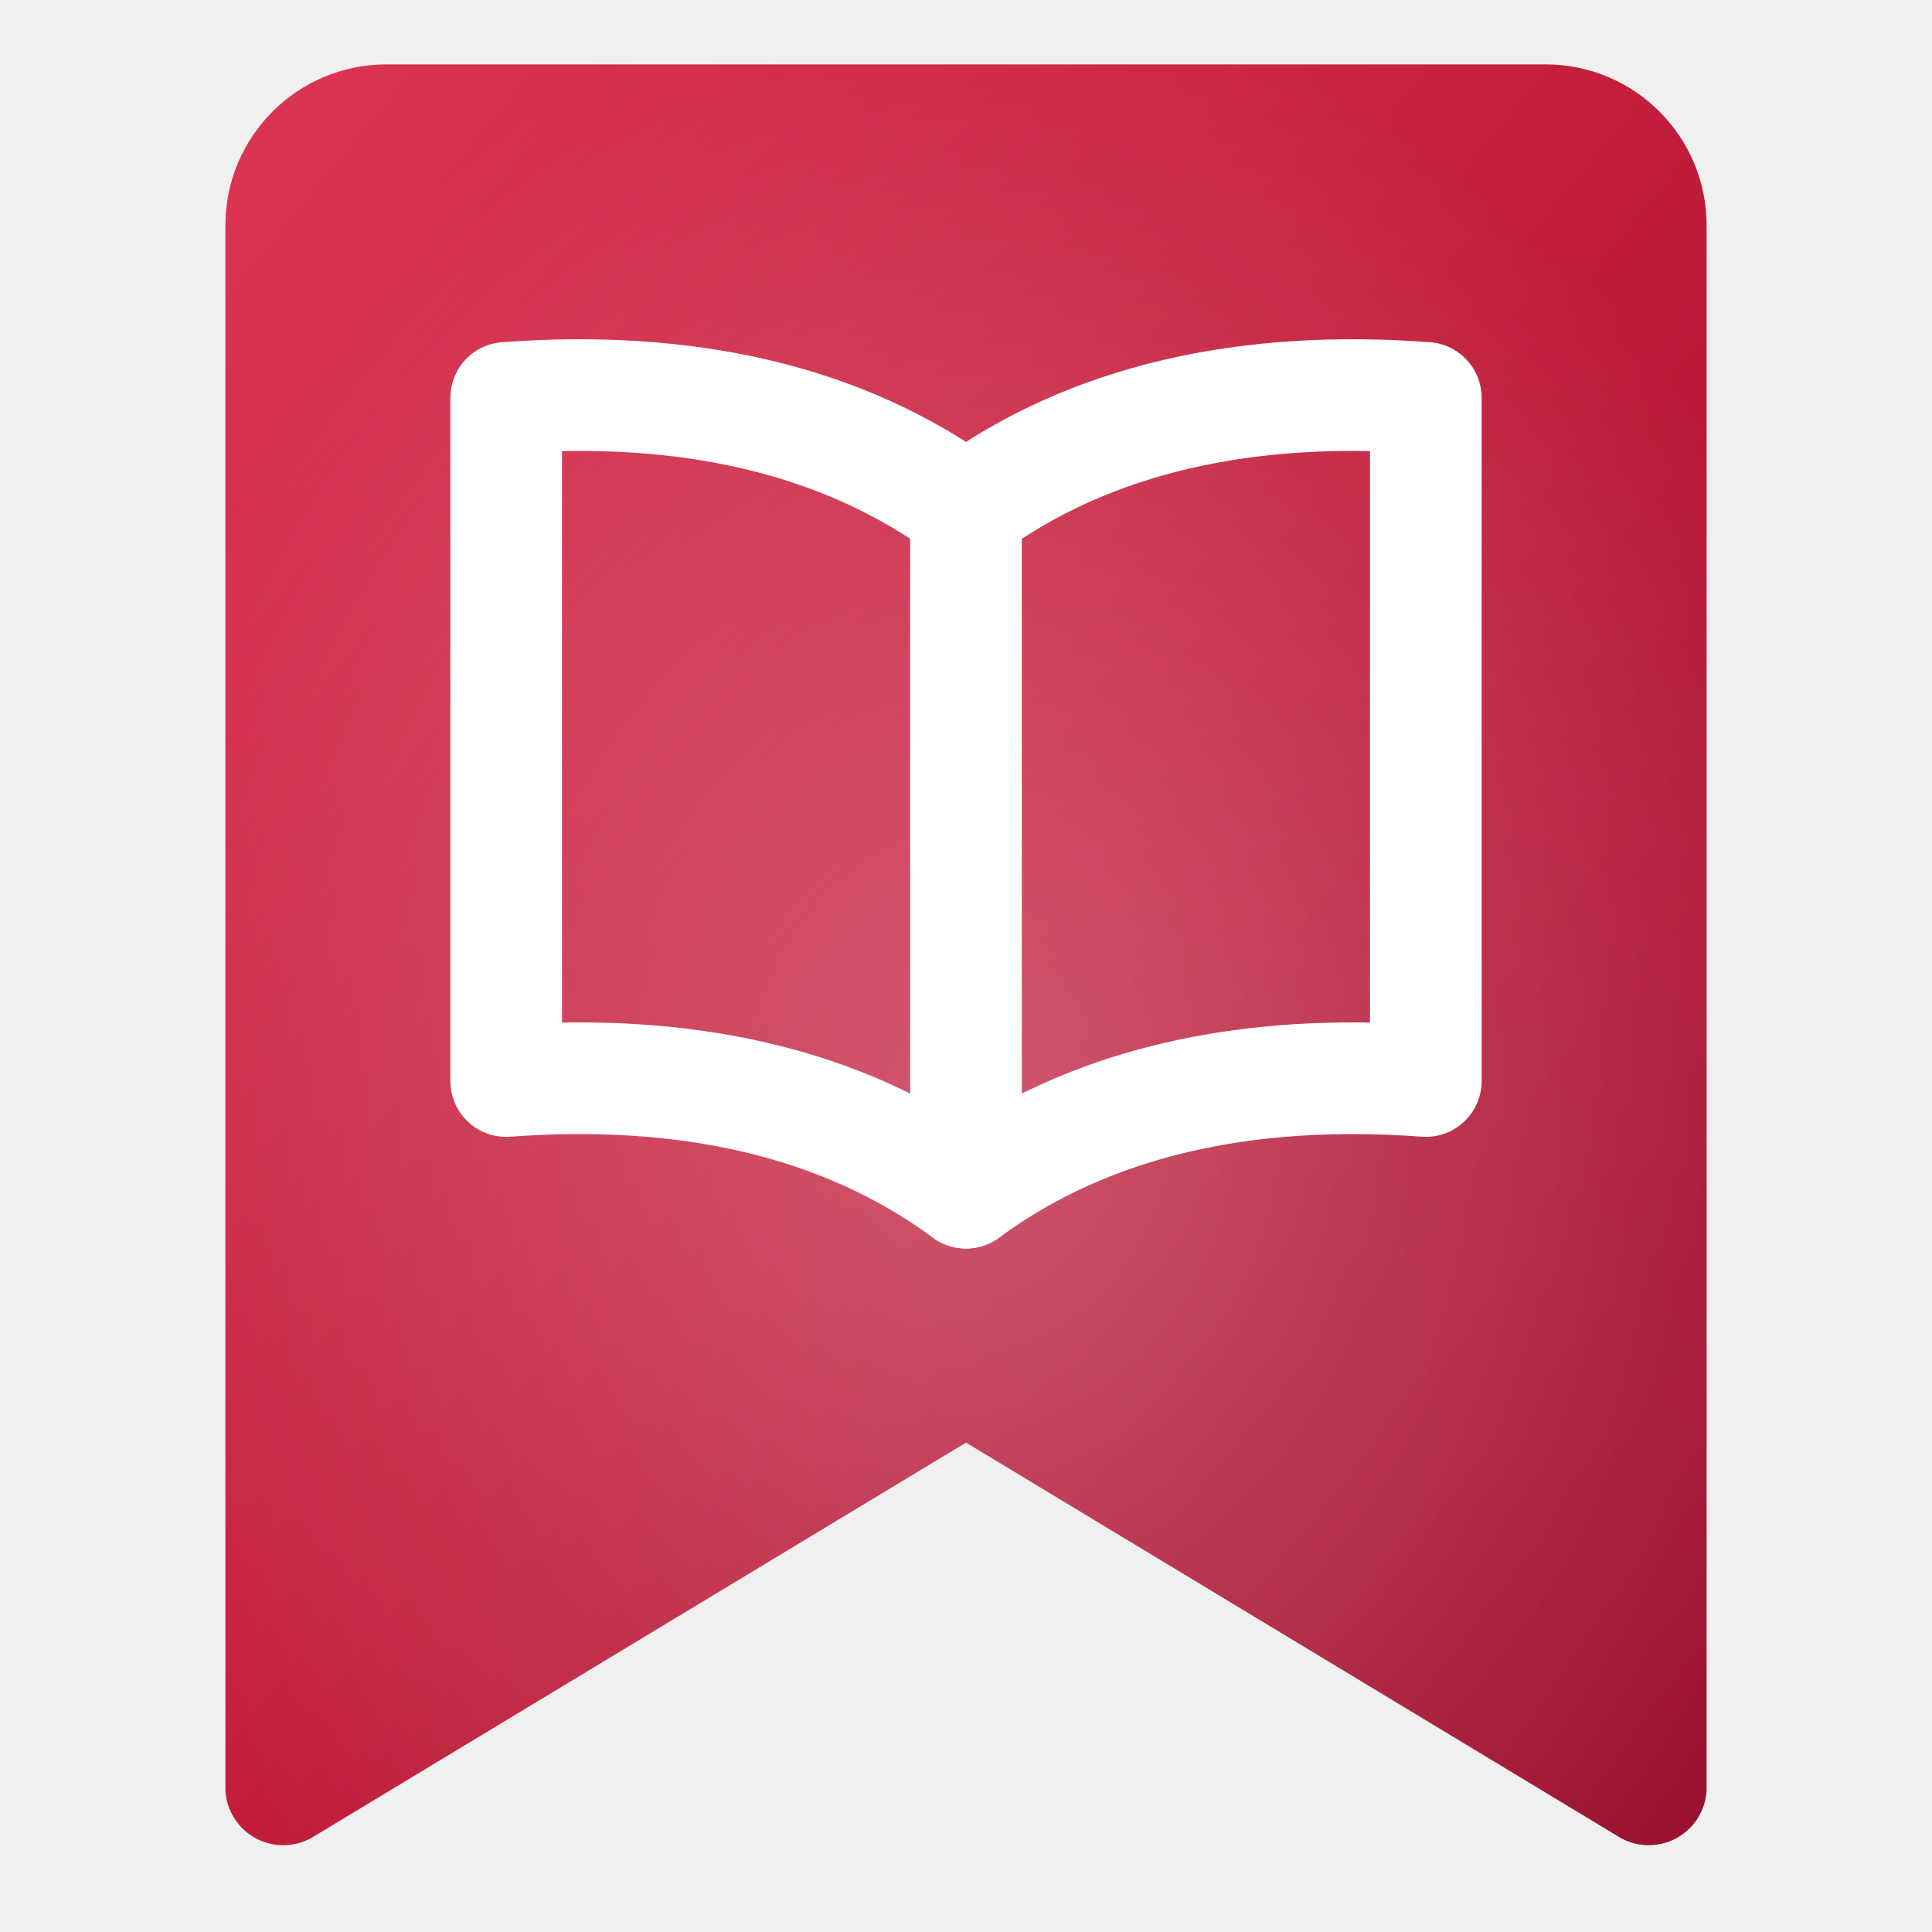
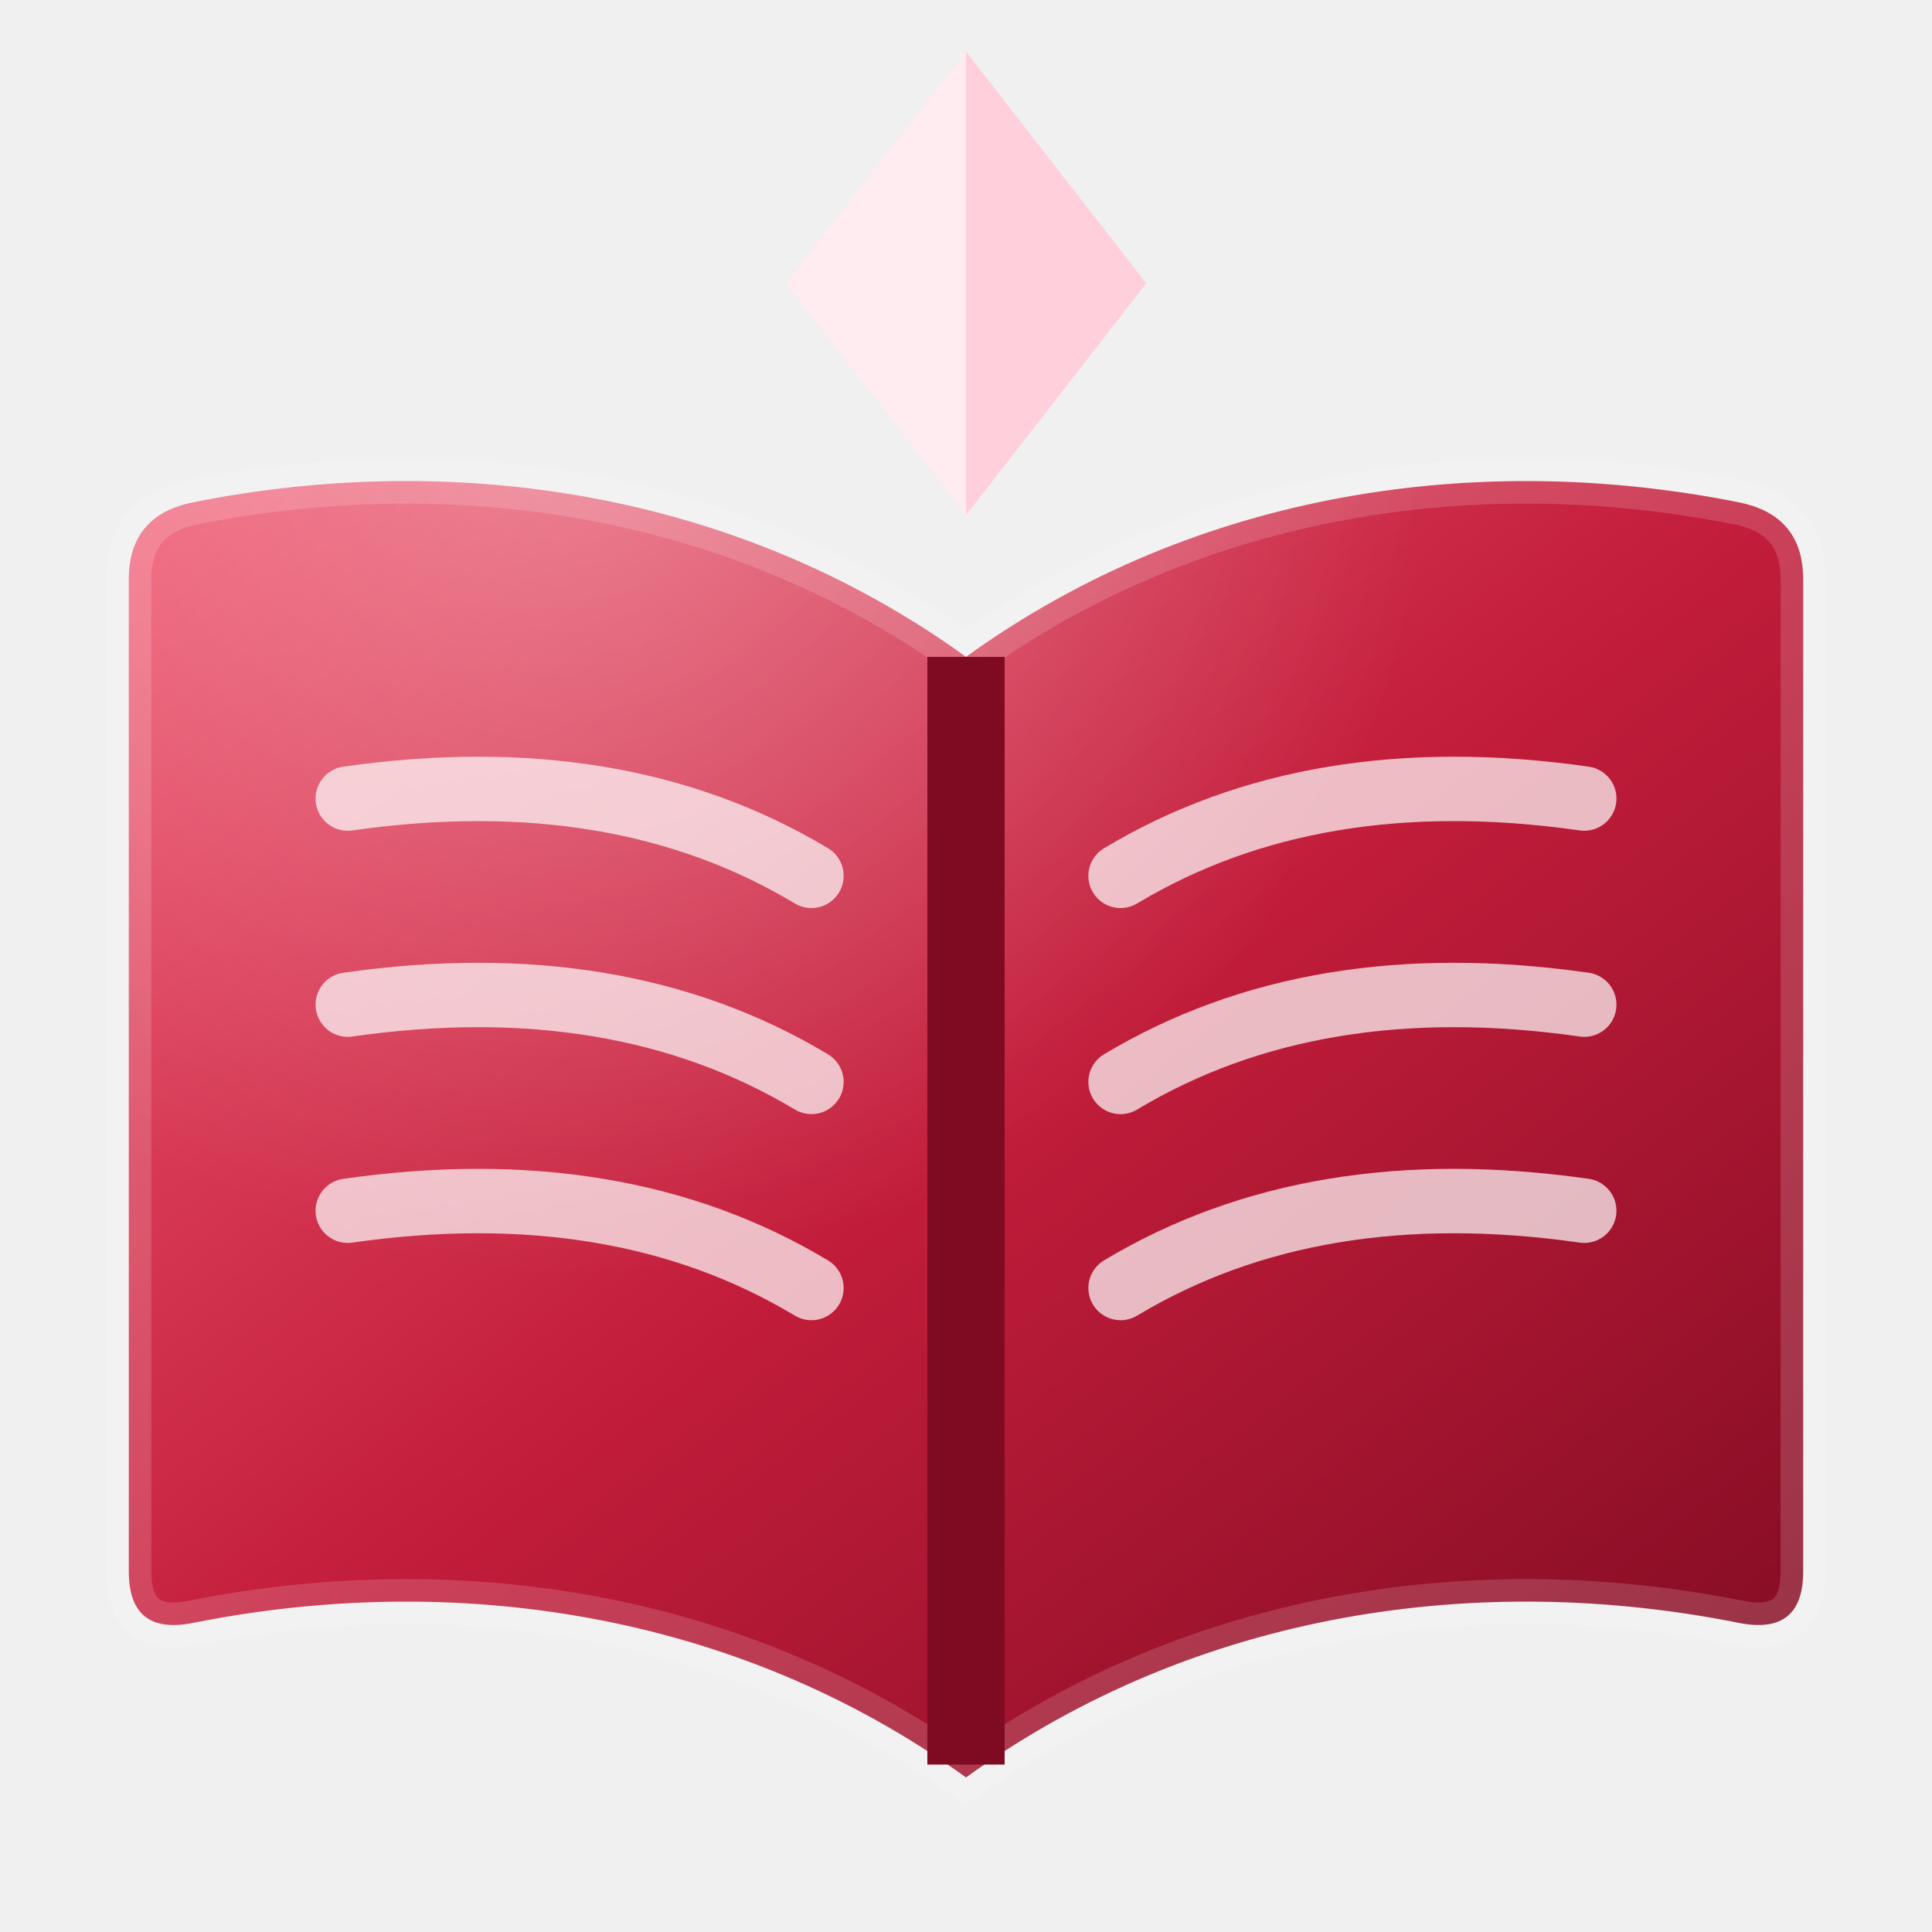
<svg xmlns="http://www.w3.org/2000/svg" width="512" height="512" viewBox="0 0 30 30">
  <defs>
-     <linearGradient id="tile-story-journal" x1="0" y1="0" x2="1" y2="1">
-       <stop offset="0" stop-color="#dc3654" />
+     <linearGradient id="mark-story-journal-tile" x1="0" y1="0" x2="1" y2="1">
+       <stop offset="0" stop-color="#f05a72" />
      <stop offset="0.5" stop-color="#c21d3a" />
-       <stop offset="1" stop-color="#991130" />
+       <stop offset="1" stop-color="#7f0b22" />
    </linearGradient>
-     <radialGradient id="shine" cx="50%" cy="58%" r="62%">
-       <stop offset="0" stop-color="#ffffff" stop-opacity=".26" />
-       <stop offset="1" stop-color="#ffffff" stop-opacity="0" />
+     <linearGradient id="mark-story-journal-deep" x1="0" y1="0" x2="1" y2="1">
+       <stop offset="0" stop-color="#c21d3a" />
+       <stop offset="1" stop-color="#7f0b22" />
+     </linearGradient>
+     <radialGradient id="mark-story-journal-shine" cx="30%" cy="22%" r="80%">
+       <stop offset="0" stop-color="#ffffff" stop-opacity=".3" />
+       <stop offset=".55" stop-color="#ffffff" stop-opacity="0" />
    </radialGradient>
+     <clipPath id="mark-story-journal-clip">
+       <path d="M15 10.2C11.4 7.6 7 7 3 7.8Q2 8 2 9V24.4Q2 25.4 3 25.2C7 24.4 11.4 25 15 27.6C18.6 25 23 24.4 27 25.2Q28 25.4 28 24.4V9Q28 8 27 7.8C23 7 18.6 7.6 15 10.2Z" fill="#ffffff" fill-rule="evenodd" />
+     </clipPath>
  </defs>
-   <path d="M6 1h18a2.5 2.5 0 0 1 2.5 2.5v24.3a.9.9 0 0 1-1.4.7L15 22.4l-10.1 6.1a.9.9 0 0 1-1.4-.7V3.5A2.5 2.5 0 0 1 6 1z" fill="url(#tile-story-journal)" />
-   <path d="M6 1h18a2.5 2.5 0 0 1 2.5 2.5v24.3a.9.9 0 0 1-1.4.7L15 22.4l-10.1 6.1a.9.9 0 0 1-1.4-.7V3.5A2.5 2.5 0 0 1 6 1z" fill="url(#shine)" />
-   <g transform="translate(15 12.4) scale(1.02) translate(-15 -16.6)">
-     <g fill="none" stroke="#ffffff" stroke-width="1.7" stroke-linecap="round" stroke-linejoin="round">
-       <path d="M15 12.2c-1.9-1.4-4.3-1.9-7-1.7v10.4c2.7-.2 5.1.3 7 1.7 1.9-1.4 4.3-1.9 7-1.7V10.5c-2.7-.2-5.1.3-7 1.7z" />
-       <path d="M15 12.2v10.4" />
-     </g>
+   <path d="M15 10.2C11.4 7.6 7 7 3 7.8Q2 8 2 9V24.4Q2 25.4 3 25.2C7 24.4 11.4 25 15 27.6C18.6 25 23 24.4 27 25.2Q28 25.4 28 24.4V9Q28 8 27 7.8C23 7 18.6 7.6 15 10.2Z" fill="url(#mark-story-journal-tile)" fill-rule="evenodd" />
+   <rect width="30" height="30" fill="url(#mark-story-journal-shine)" clip-path="url(#mark-story-journal-clip)" />
+   <path d="M15 10.2C11.4 7.6 7 7 3 7.8Q2 8 2 9V24.4Q2 25.4 3 25.2C7 24.4 11.4 25 15 27.6C18.6 25 23 24.4 27 25.2Q28 25.4 28 24.4V9Q28 8 27 7.8C23 7 18.6 7.6 15 10.2Z" fill="none" stroke="#ffffff" stroke-opacity=".16" stroke-width=".7" />
+   <path d="M15 0.8 17.8 4.4 15 8 12.2 4.4Z" fill="#ffd0dc" />
+   <path d="M15 10.2V27.4" stroke="#7f0b22" stroke-width="1.2" />
+   <g fill="none" stroke="#ffffff" stroke-opacity=".7" stroke-linecap="round">
+     <path d="M5.4 12.4q4.2-.6 7.2 1.2M5.4 15.6q4.2-.6 7.2 1.2M5.4 18.8q4.2-.6 7.2 1.2M17.4 13.6q3-1.8 7.2-1.2M17.4 16.8q3-1.8 7.2-1.2M17.4 20q3-1.8 7.2-1.2" />
  </g>
+   <path d="M15 0.8 15 8 12.2 4.4Z" fill="#ffffff" fill-opacity=".6" />
</svg>
